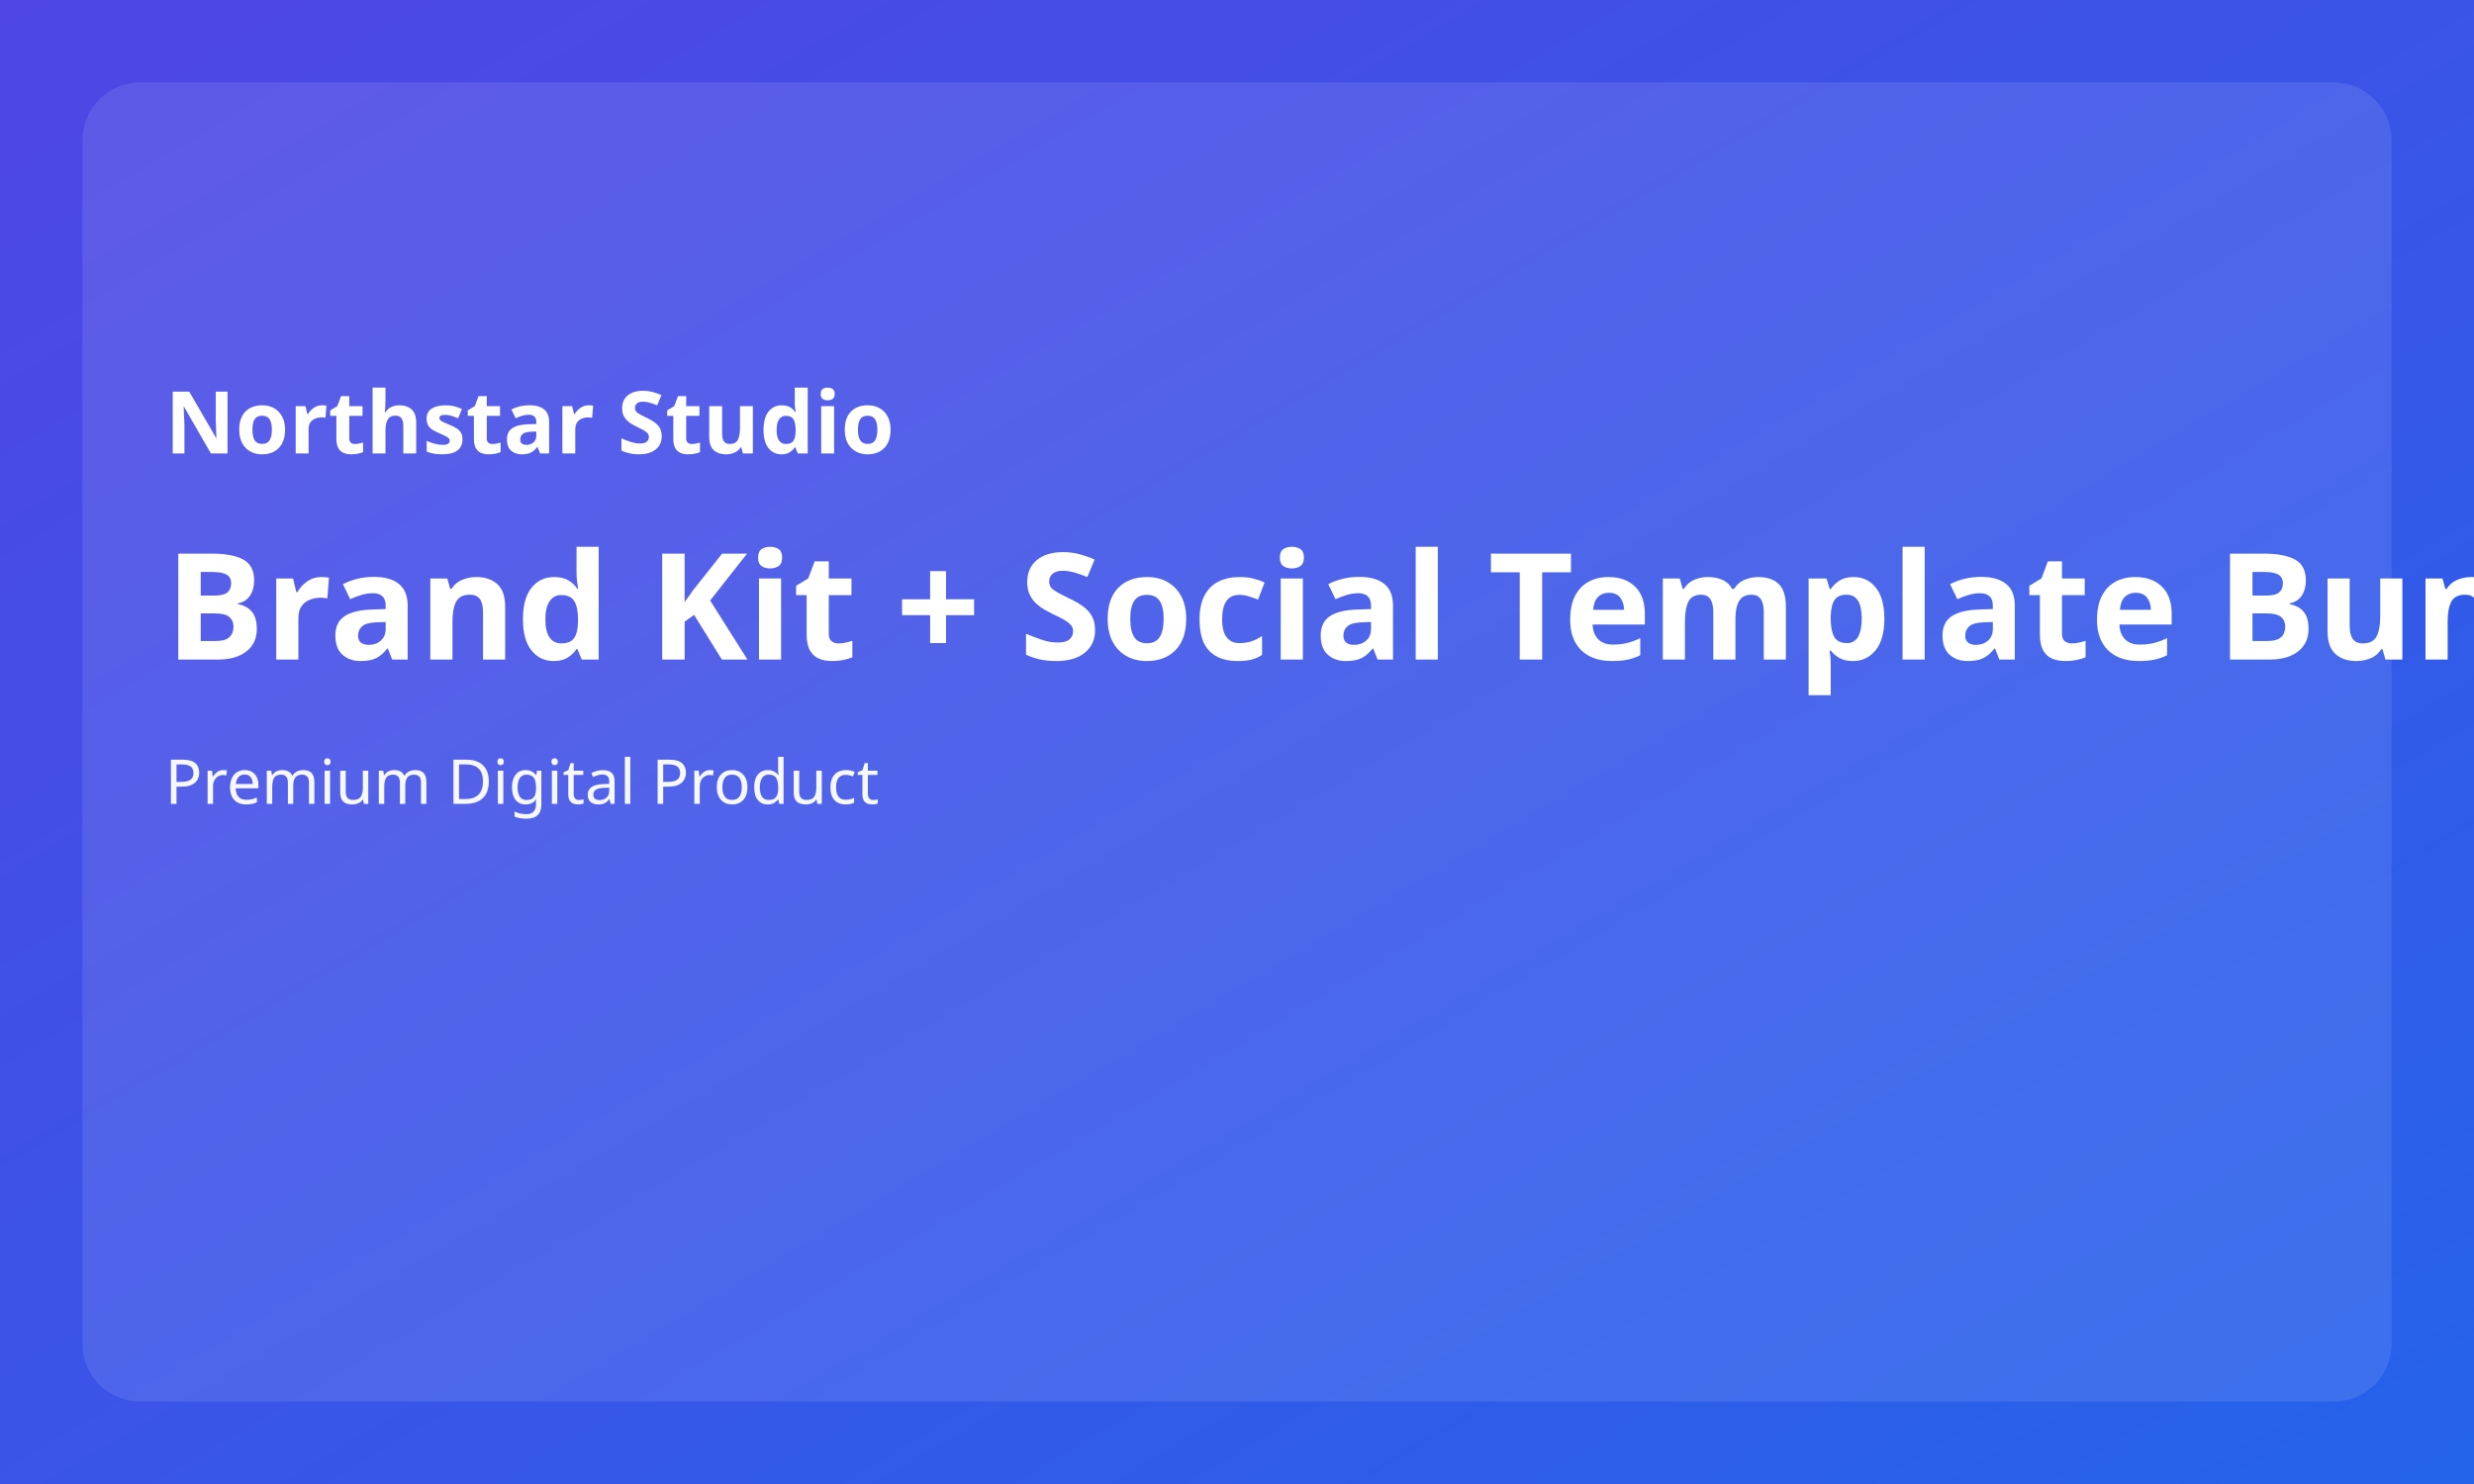
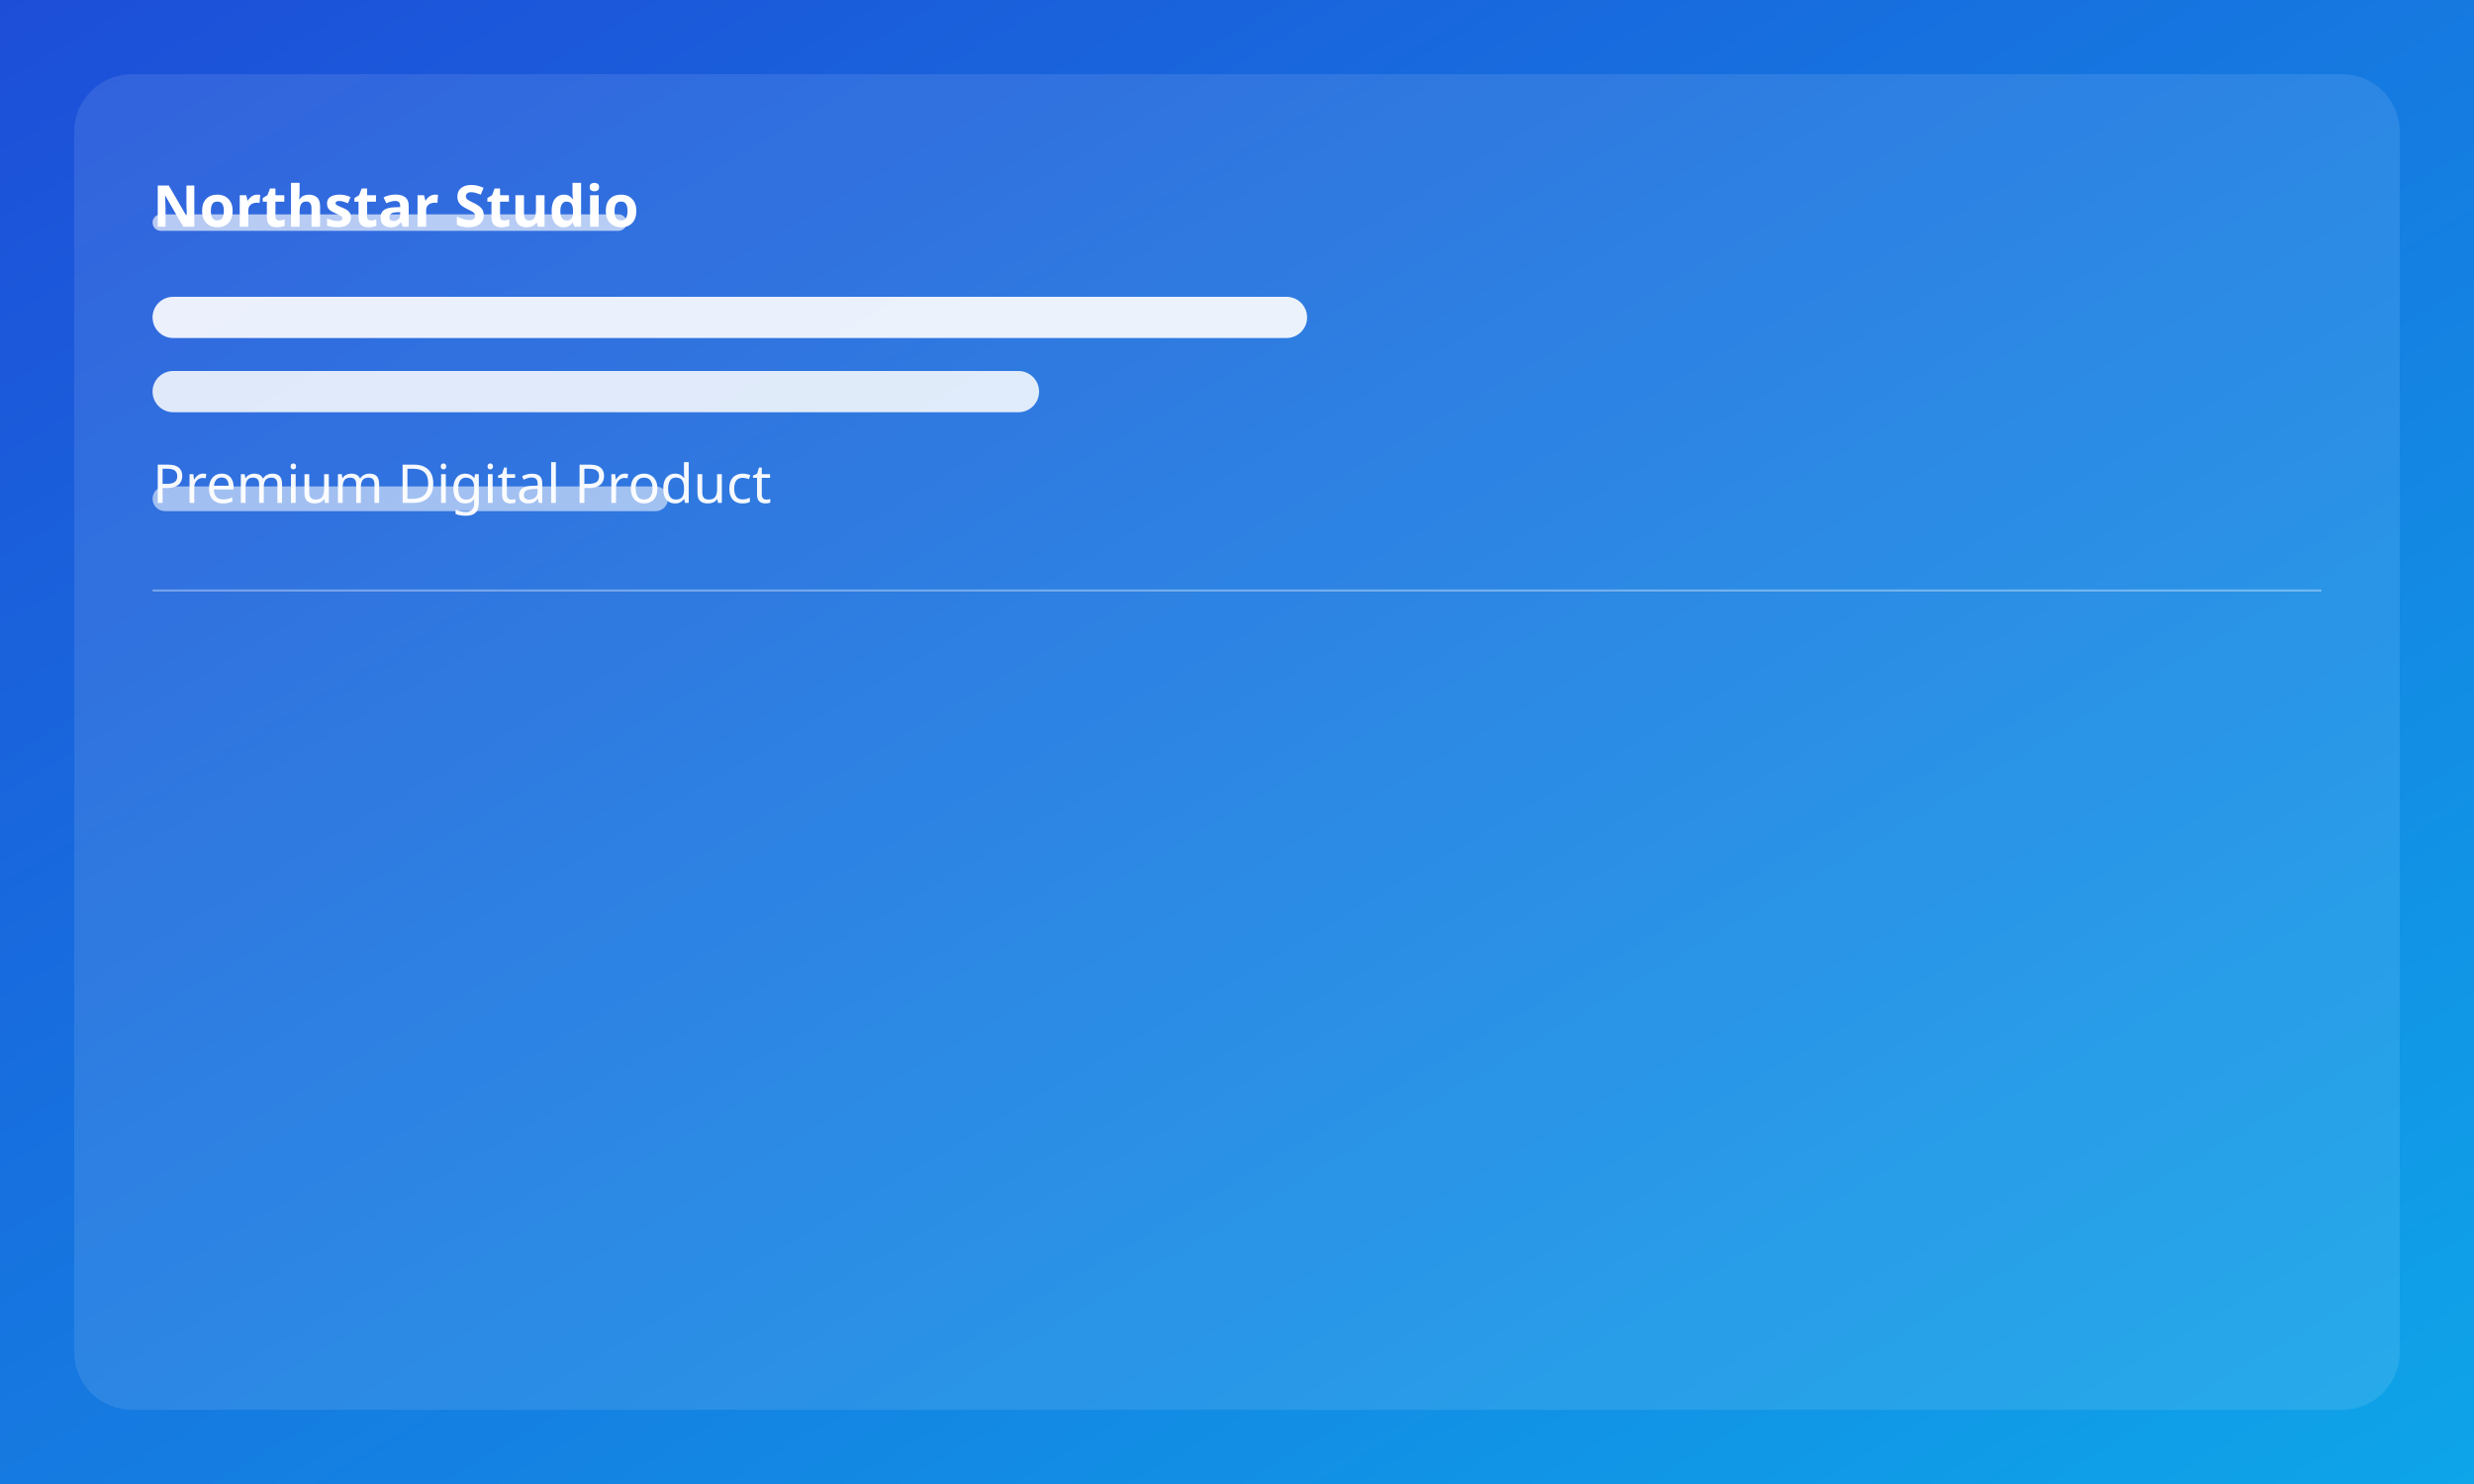
- <svg xmlns="http://www.w3.org/2000/svg" width="1200" height="720" viewBox="0 0 1200 720" role="img" aria-label="Brand Kit + Social Template Bundle">
+ <svg xmlns="http://www.w3.org/2000/svg" width="1200" height="720" viewBox="0 0 1200 720" role="img" aria-label="Northstar Studio cover">
  <defs>
    <linearGradient id="g" x1="0" y1="0" x2="1" y2="1">
-       <stop offset="0%" stop-color="#4f46e5" />
-       <stop offset="100%" stop-color="#2563eb" />
+       <stop offset="0%" stop-color="#1d4ed8" />
+       <stop offset="100%" stop-color="#0ea5e9" />
    </linearGradient>
  </defs>
  <rect width="1200" height="720" fill="url(#g)" />
-   <rect x="40" y="40" width="1120" height="640" rx="28" fill="rgba(255,255,255,0.10)" />
-   <text x="80" y="220" fill="white" font-size="42" font-family="Avenir Next,Segoe UI,sans-serif" font-weight="700">Northstar Studio</text>
-   <text x="80" y="320" fill="white" font-size="72" font-family="Avenir Next,Segoe UI,sans-serif" font-weight="800">Brand Kit + Social Template Bundle</text>
-   <text x="80" y="390" fill="white" font-size="30" font-family="Avenir Next,Segoe UI,sans-serif" opacity="0.95">Premium Digital Product</text>
+   <rect x="36" y="36" width="1128" height="648" rx="28" fill="rgba(255,255,255,0.10)" />
+   <rect x="74" y="104" width="230" height="8" rx="4" fill="rgba(255,255,255,0.65)" />
+   <rect x="74" y="144" width="560" height="20" rx="10" fill="rgba(255,255,255,0.9)" />
+   <rect x="74" y="180" width="430" height="20" rx="10" fill="rgba(255,255,255,0.85)" />
+   <rect x="74" y="236" width="250" height="12" rx="6" fill="rgba(255,255,255,0.55)" />
+   <rect x="74" y="286" width="1052" height="1" fill="rgba(255,255,255,0.35)" />
+   <text x="74" y="110" fill="white" font-size="28" font-family="Avenir Next,Segoe UI,sans-serif" font-weight="700">Northstar Studio</text>
+   <text x="74" y="244" fill="white" font-size="26" font-family="Avenir Next,Segoe UI,sans-serif" opacity="0.95">Premium Digital Product</text>
</svg>
